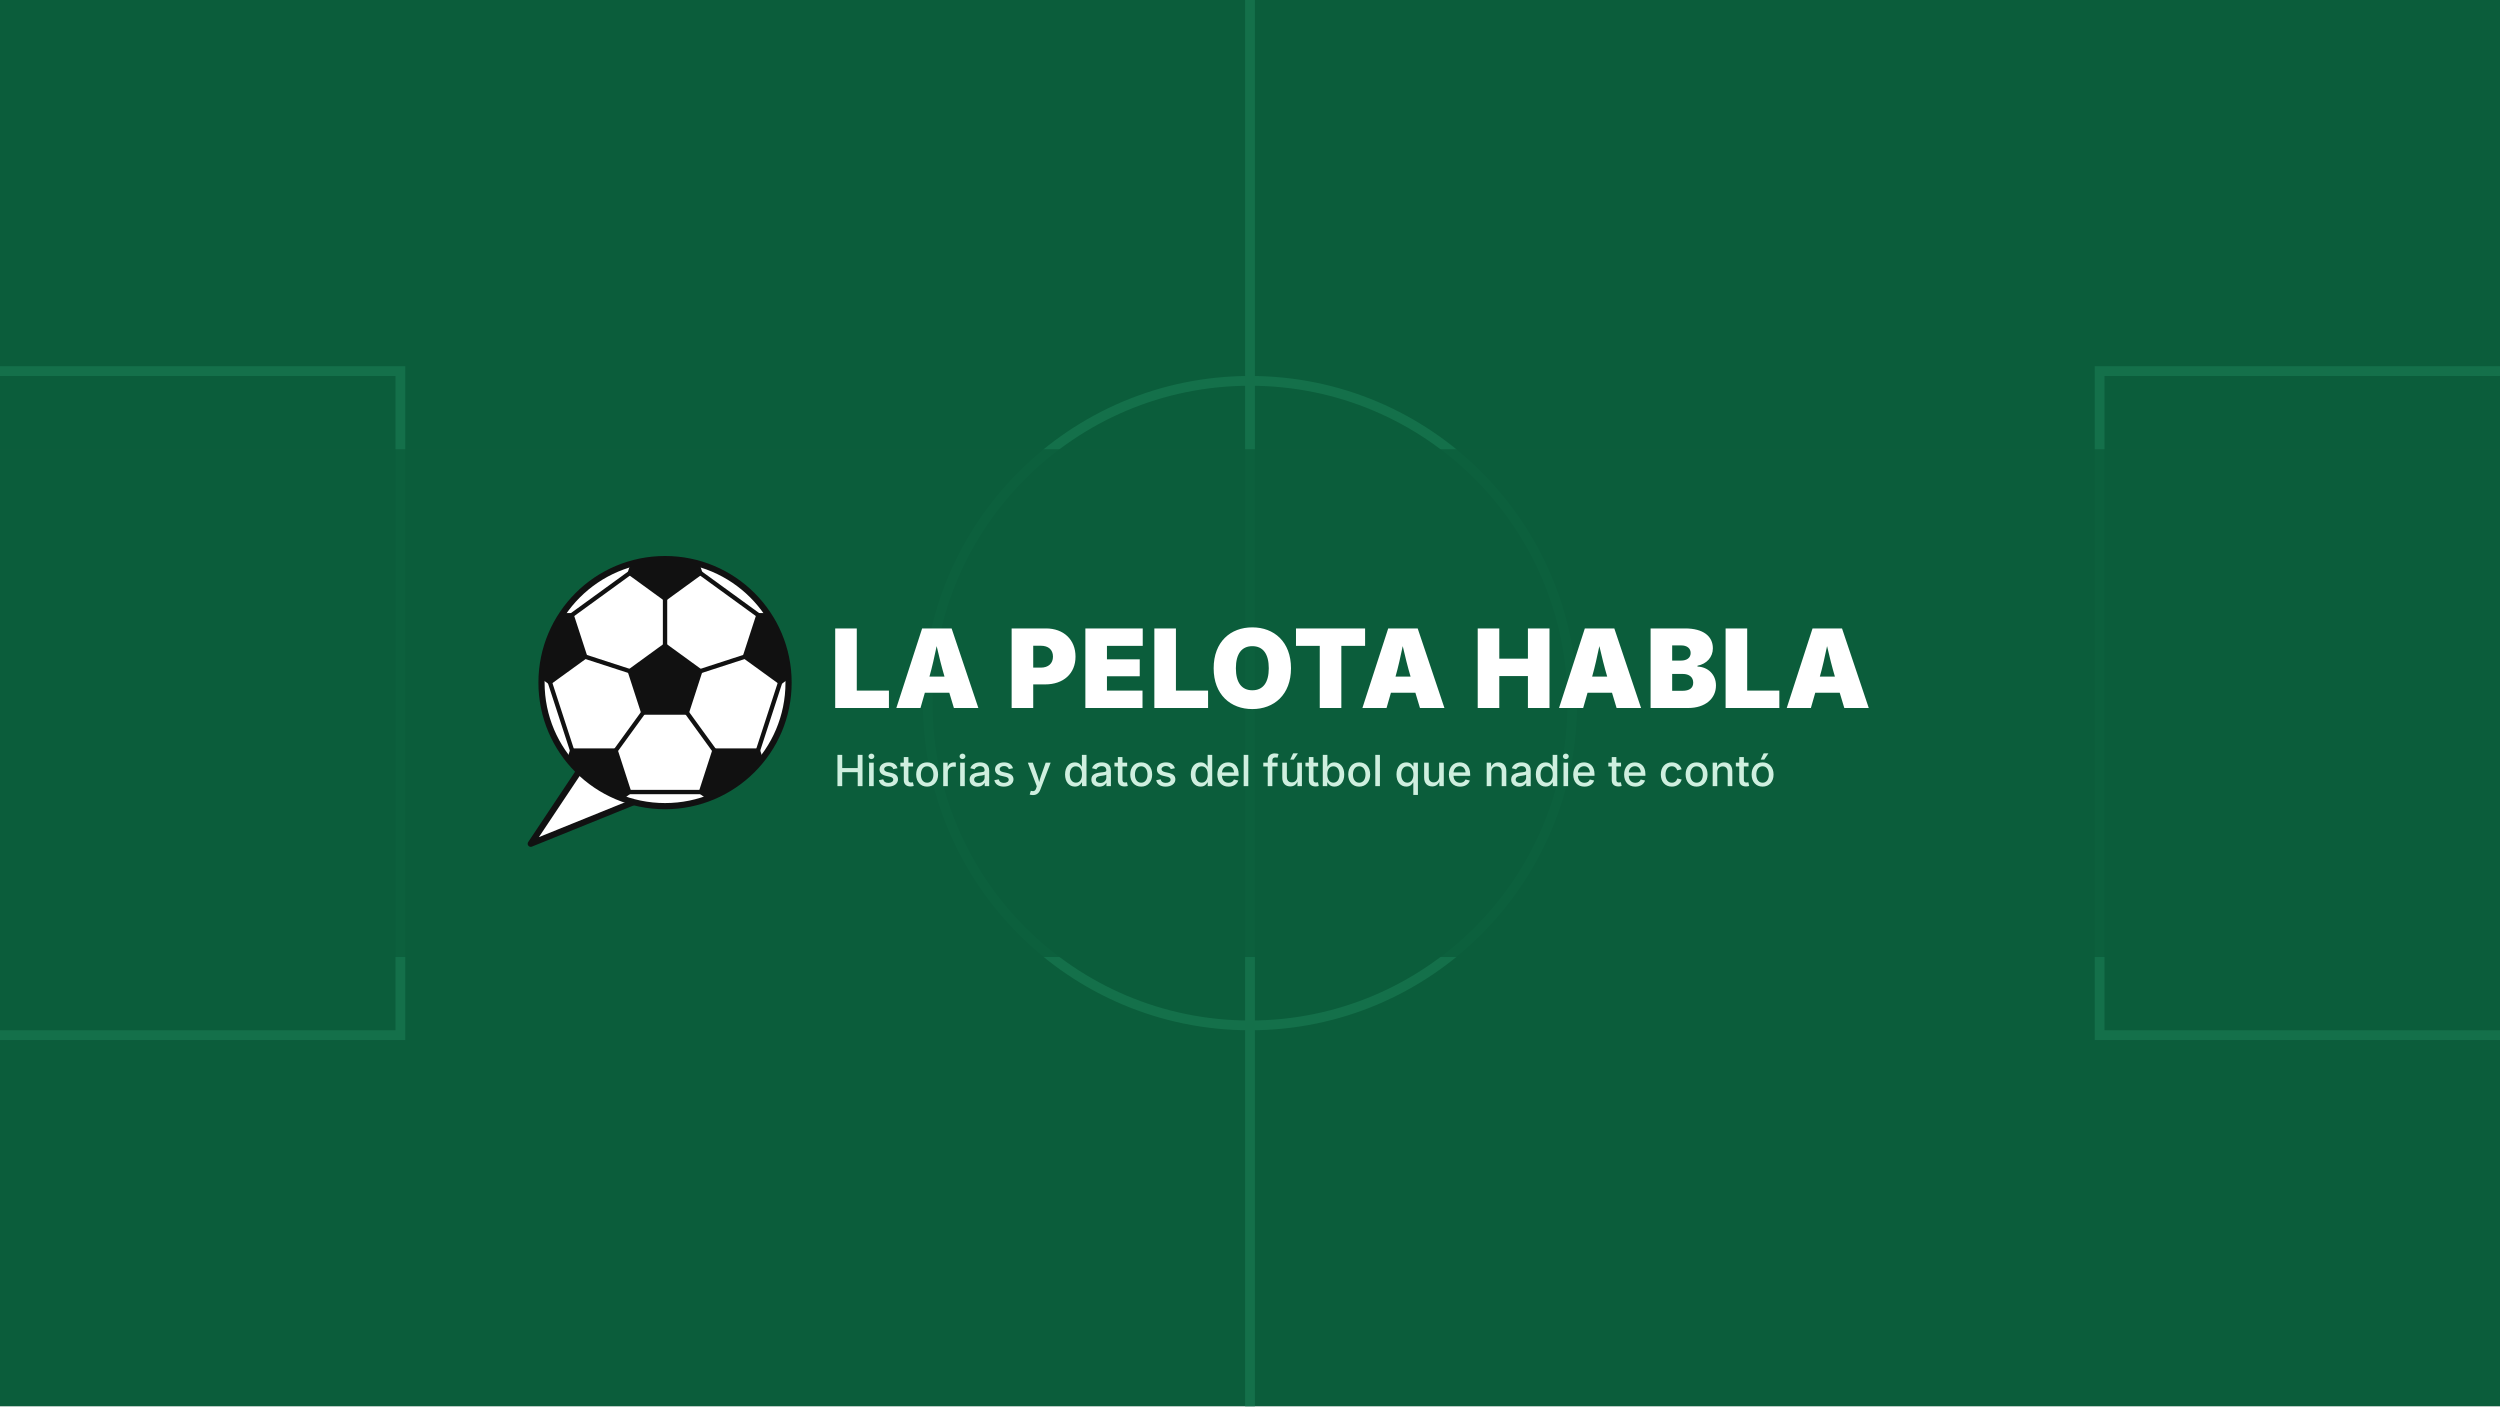
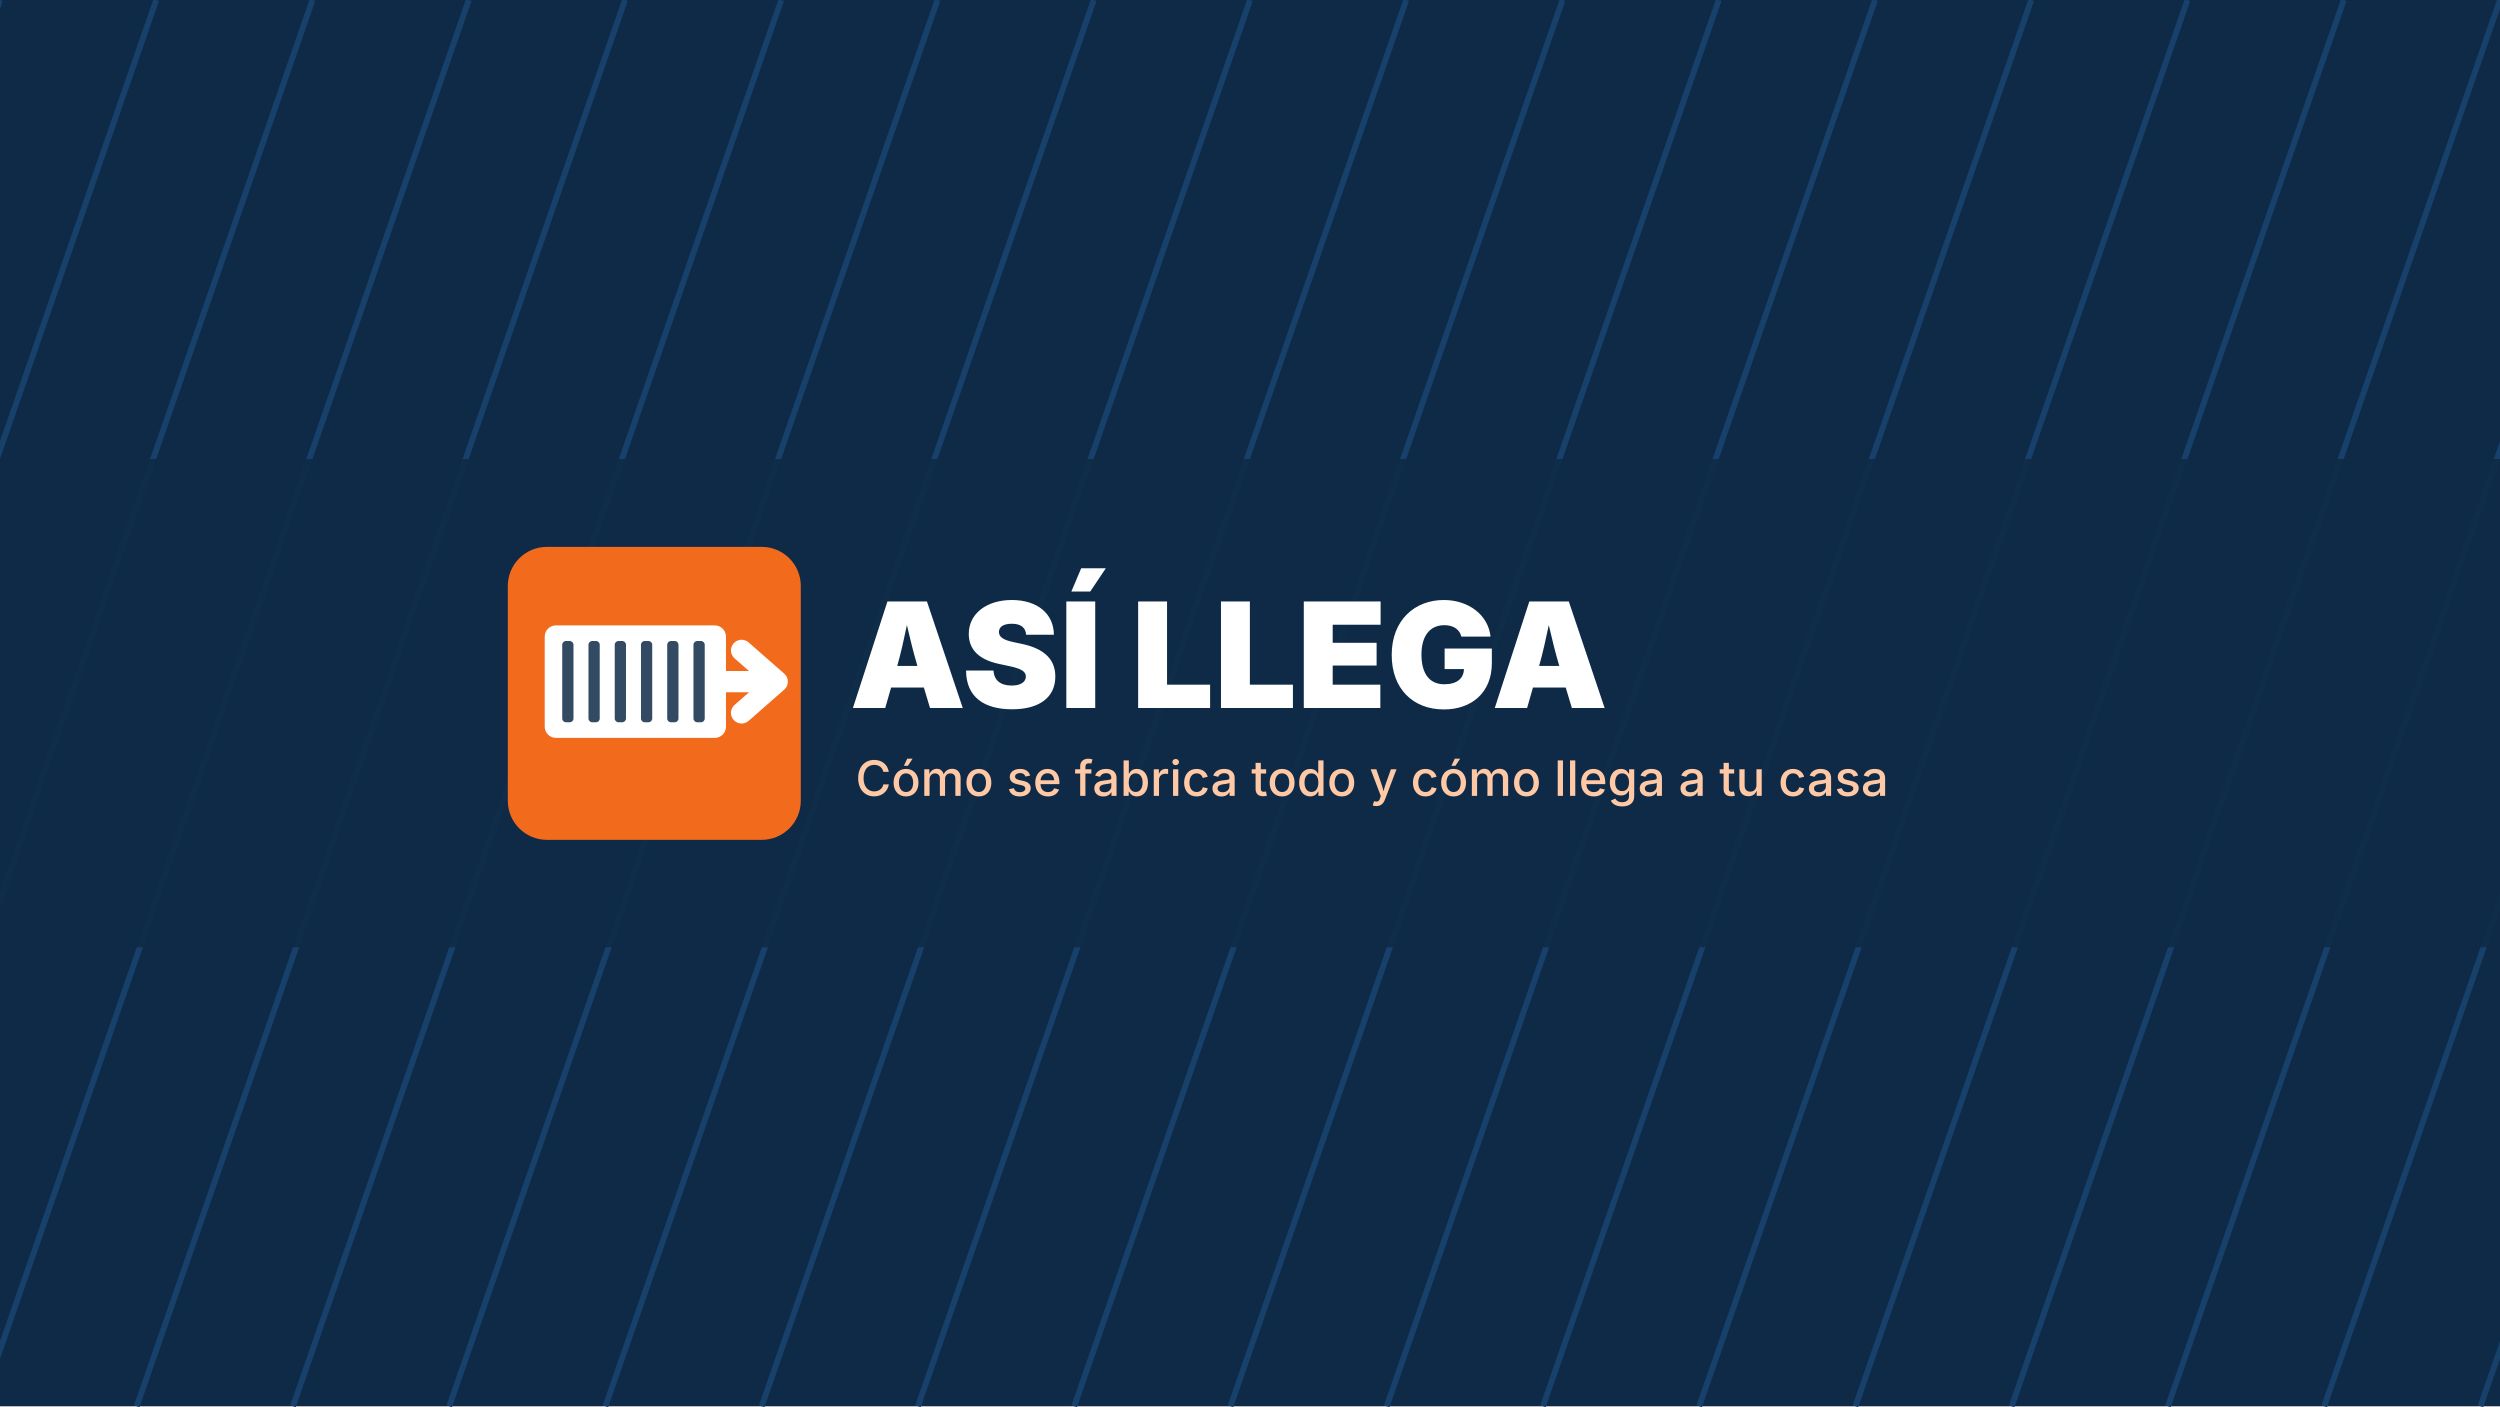
<svg xmlns="http://www.w3.org/2000/svg" width="2560" height="1440" viewBox="0 0 2560 1440">
-   <rect width="2560" height="1440" fill="#0B5D3B" />
-   <g fill="none" stroke="#14704A" stroke-width="10">
-     <line x1="1280.0" y1="0" x2="1280.0" y2="1440" />
-     <circle cx="1280.0" cy="720.0" r="330" />
-     <rect x="-10" y="380" width="420" height="680" />
-     <rect x="2150" y="380" width="420" height="680" />
+   <rect width="2560" height="1440" fill="#0E2A47" />
+   <g stroke="#17406B" stroke-width="6" fill="none">
+     <line x1="0" y1="0" x2="-500" y2="1440" />
+     <line x1="160" y1="0" x2="-340" y2="1440" />
+     <line x1="320" y1="0" x2="-180" y2="1440" />
+     <line x1="480" y1="0" x2="-20" y2="1440" />
+     <line x1="640" y1="0" x2="140" y2="1440" />
+     <line x1="800" y1="0" x2="300" y2="1440" />
+     <line x1="960" y1="0" x2="460" y2="1440" />
+     <line x1="1120" y1="0" x2="620" y2="1440" />
+     <line x1="1280" y1="0" x2="780" y2="1440" />
+     <line x1="1440" y1="0" x2="940" y2="1440" />
+     <line x1="1600" y1="0" x2="1100" y2="1440" />
+     <line x1="1760" y1="0" x2="1260" y2="1440" />
+     <line x1="1920" y1="0" x2="1420" y2="1440" />
+     <line x1="2080" y1="0" x2="1580" y2="1440" />
+     <line x1="2240" y1="0" x2="1740" y2="1440" />
+     <line x1="2400" y1="0" x2="1900" y2="1440" />
+     <line x1="2560" y1="0" x2="2060" y2="1440" />
+     <line x1="2720" y1="0" x2="2220" y2="1440" />
+     <line x1="2880" y1="0" x2="2380" y2="1440" />
+     <line x1="3040" y1="0" x2="2540" y2="1440" />
  </g>
-   <rect x="0" y="460.0" width="2560" height="520" fill="#0B5D3B" opacity="0.85" />
-   <g transform="translate(450,490) scale(0.55)">
-     <polygon points="270,530 170,680 380,595" fill="#ffffff" stroke="#111111" stroke-width="11.5" stroke-linejoin="round" />
-     <clipPath id="c">
-       <circle cx="420" cy="380" r="230" />
-     </clipPath>
-     <circle cx="420" cy="380" r="230" fill="#ffffff" />
-     <g clip-path="url(#c)" stroke="#111111" stroke-width="8.1" stroke-linejoin="round">
-       <polygon points="420.0,311.0 485.6,358.7 460.6,435.8 379.4,435.8 354.4,358.7" fill="#111111" />
-       <polygon points="420.0,223.6 354.4,175.9 379.4,98.8 460.6,98.8 485.6,175.9" fill="#111111" />
-       <line x1="420.0" y1="311.0" x2="420.0" y2="223.6" />
-       <polygon points="568.7,331.7 593.8,254.5 674.9,254.5 700.0,331.7 634.4,379.3" fill="#111111" />
-       <line x1="485.6" y1="358.7" x2="568.7" y2="331.7" />
-       <polygon points="511.9,506.5 593.0,506.5 618.1,583.7 552.5,631.4 486.9,583.7" fill="#111111" />
-       <line x1="460.6" y1="435.8" x2="511.9" y2="506.5" />
-       <polygon points="328.1,506.5 353.1,583.7 287.5,631.4 221.9,583.7 247.0,506.5" fill="#111111" />
-       <line x1="379.4" y1="435.8" x2="328.1" y2="506.5" />
-       <polygon points="271.3,331.7 205.6,379.3 140.0,331.7 165.1,254.5 246.2,254.5" fill="#111111" />
-       <line x1="354.4" y1="358.7" x2="271.3" y2="331.7" />
-       <line x1="485.6" y1="175.9" x2="593.8" y2="254.5" />
-       <line x1="634.4" y1="379.3" x2="593.0" y2="506.5" />
-       <line x1="486.9" y1="583.7" x2="353.1" y2="583.7" />
-       <line x1="247.0" y1="506.5" x2="205.6" y2="379.3" />
-       <line x1="246.2" y1="254.5" x2="354.4" y2="175.9" />
-     </g>
-     <circle cx="420" cy="380" r="230" fill="none" stroke="#111111" stroke-width="11.5" />
+   <rect x="0" y="470.0" width="2560" height="500" fill="#0E2A47" opacity="0.92" />
+   <rect x="520" y="560" width="300" height="300" rx="40" fill="#F26B1D" />
+   <g transform="translate(545,570) scale(0.64)">
+     <rect x="20" y="110" width="290" height="180" rx="18" fill="#FFFFFF" />
+     <rect x="48" y="135" width="18" height="130" rx="6" fill="#0E2A47" opacity="0.85" />
+     <rect x="90" y="135" width="18" height="130" rx="6" fill="#0E2A47" opacity="0.85" />
+     <rect x="132" y="135" width="18" height="130" rx="6" fill="#0E2A47" opacity="0.85" />
+     <rect x="174" y="135" width="18" height="130" rx="6" fill="#0E2A47" opacity="0.85" />
+     <rect x="216" y="135" width="18" height="130" rx="6" fill="#0E2A47" opacity="0.85" />
+     <rect x="258" y="135" width="18" height="130" rx="6" fill="#0E2A47" opacity="0.85" />
+     <path d="M300 200 H360" stroke="#FFFFFF" stroke-width="34" stroke-linecap="round" />
+     <path d="M335 150 L392 200 L335 250" fill="none" stroke="#FFFFFF" stroke-width="34" stroke-linecap="round" stroke-linejoin="round" />
  </g>
-   <text x="850" y="725" font-family="Inter" font-weight="900" font-size="112" fill="#FFFFFF" letter-spacing="2">LA PELOTA HABLA</text>
-   <text x="854" y="805" font-family="Inter" font-weight="500" font-size="44" fill="#CFEFDF">Historias y datos del fútbol que nadie te contó</text>
+   <text x="870" y="725" font-family="Inter" font-weight="900" font-size="150" fill="#FFFFFF">ASÍ LLEGA</text>
+   <text x="876" y="815" font-family="Inter" font-weight="500" font-size="50" fill="#FFC9A6">Cómo se fabrica todo y cómo llega a tu casa</text>
</svg>
